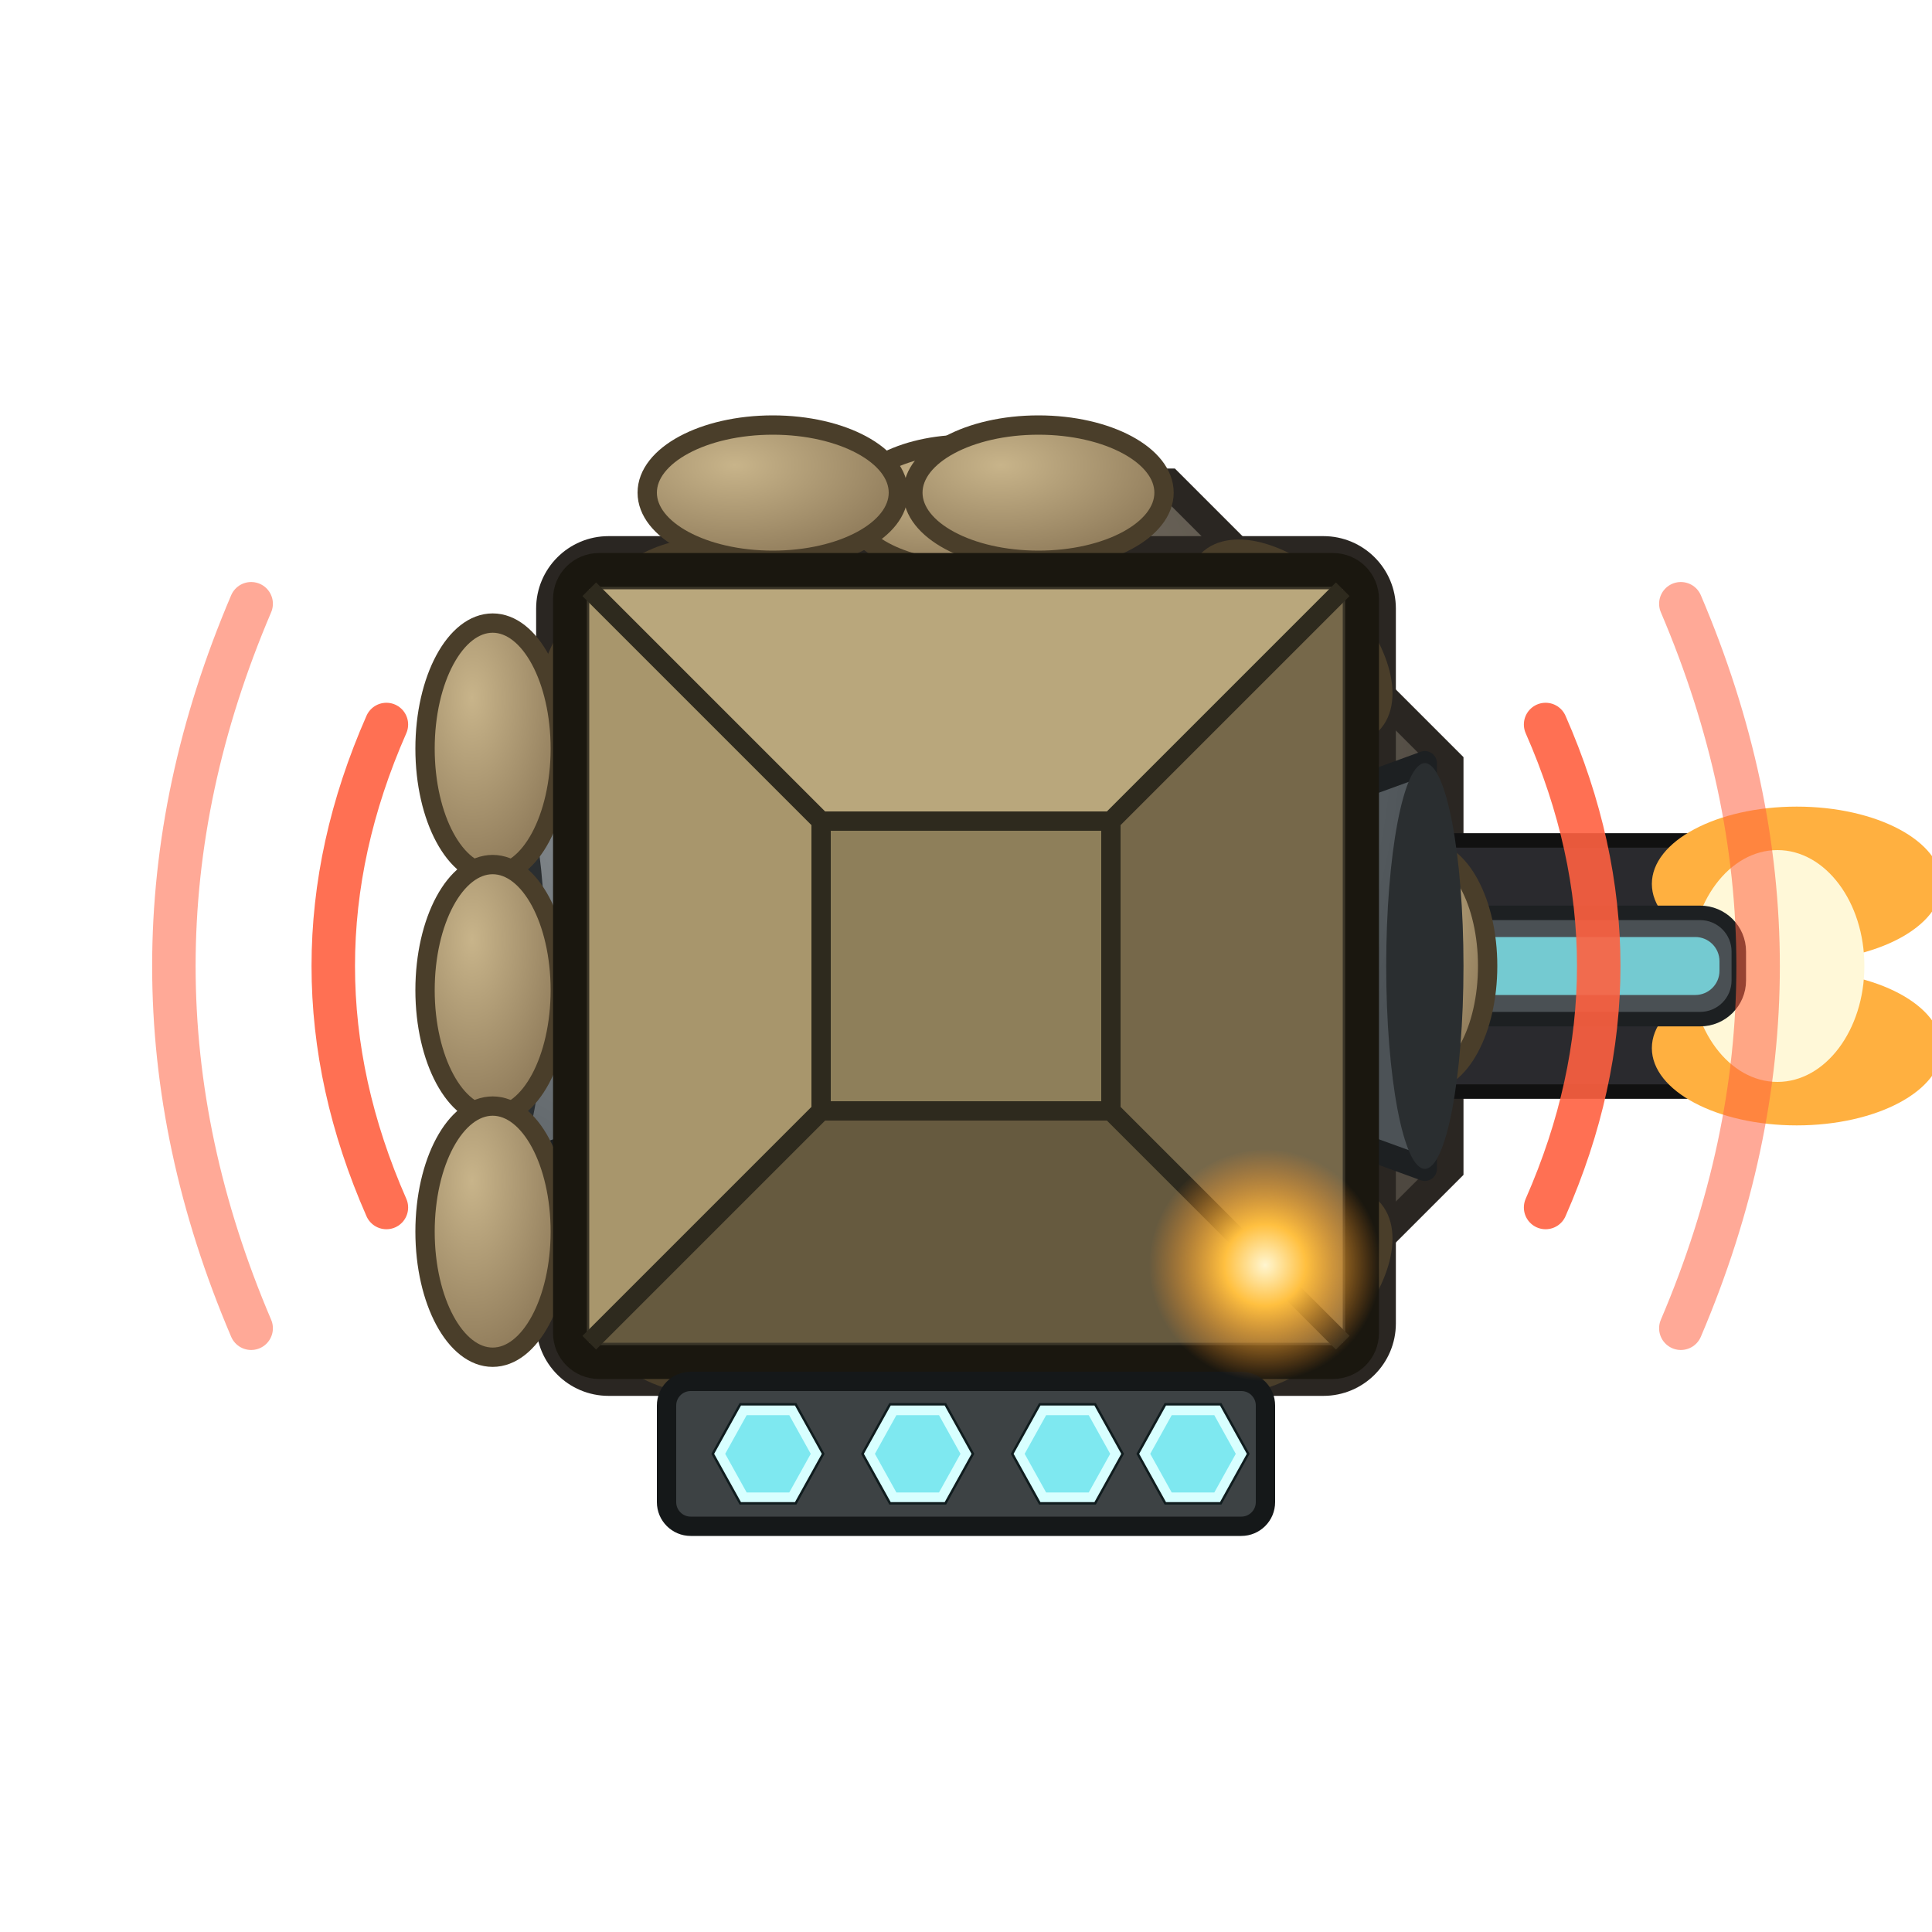
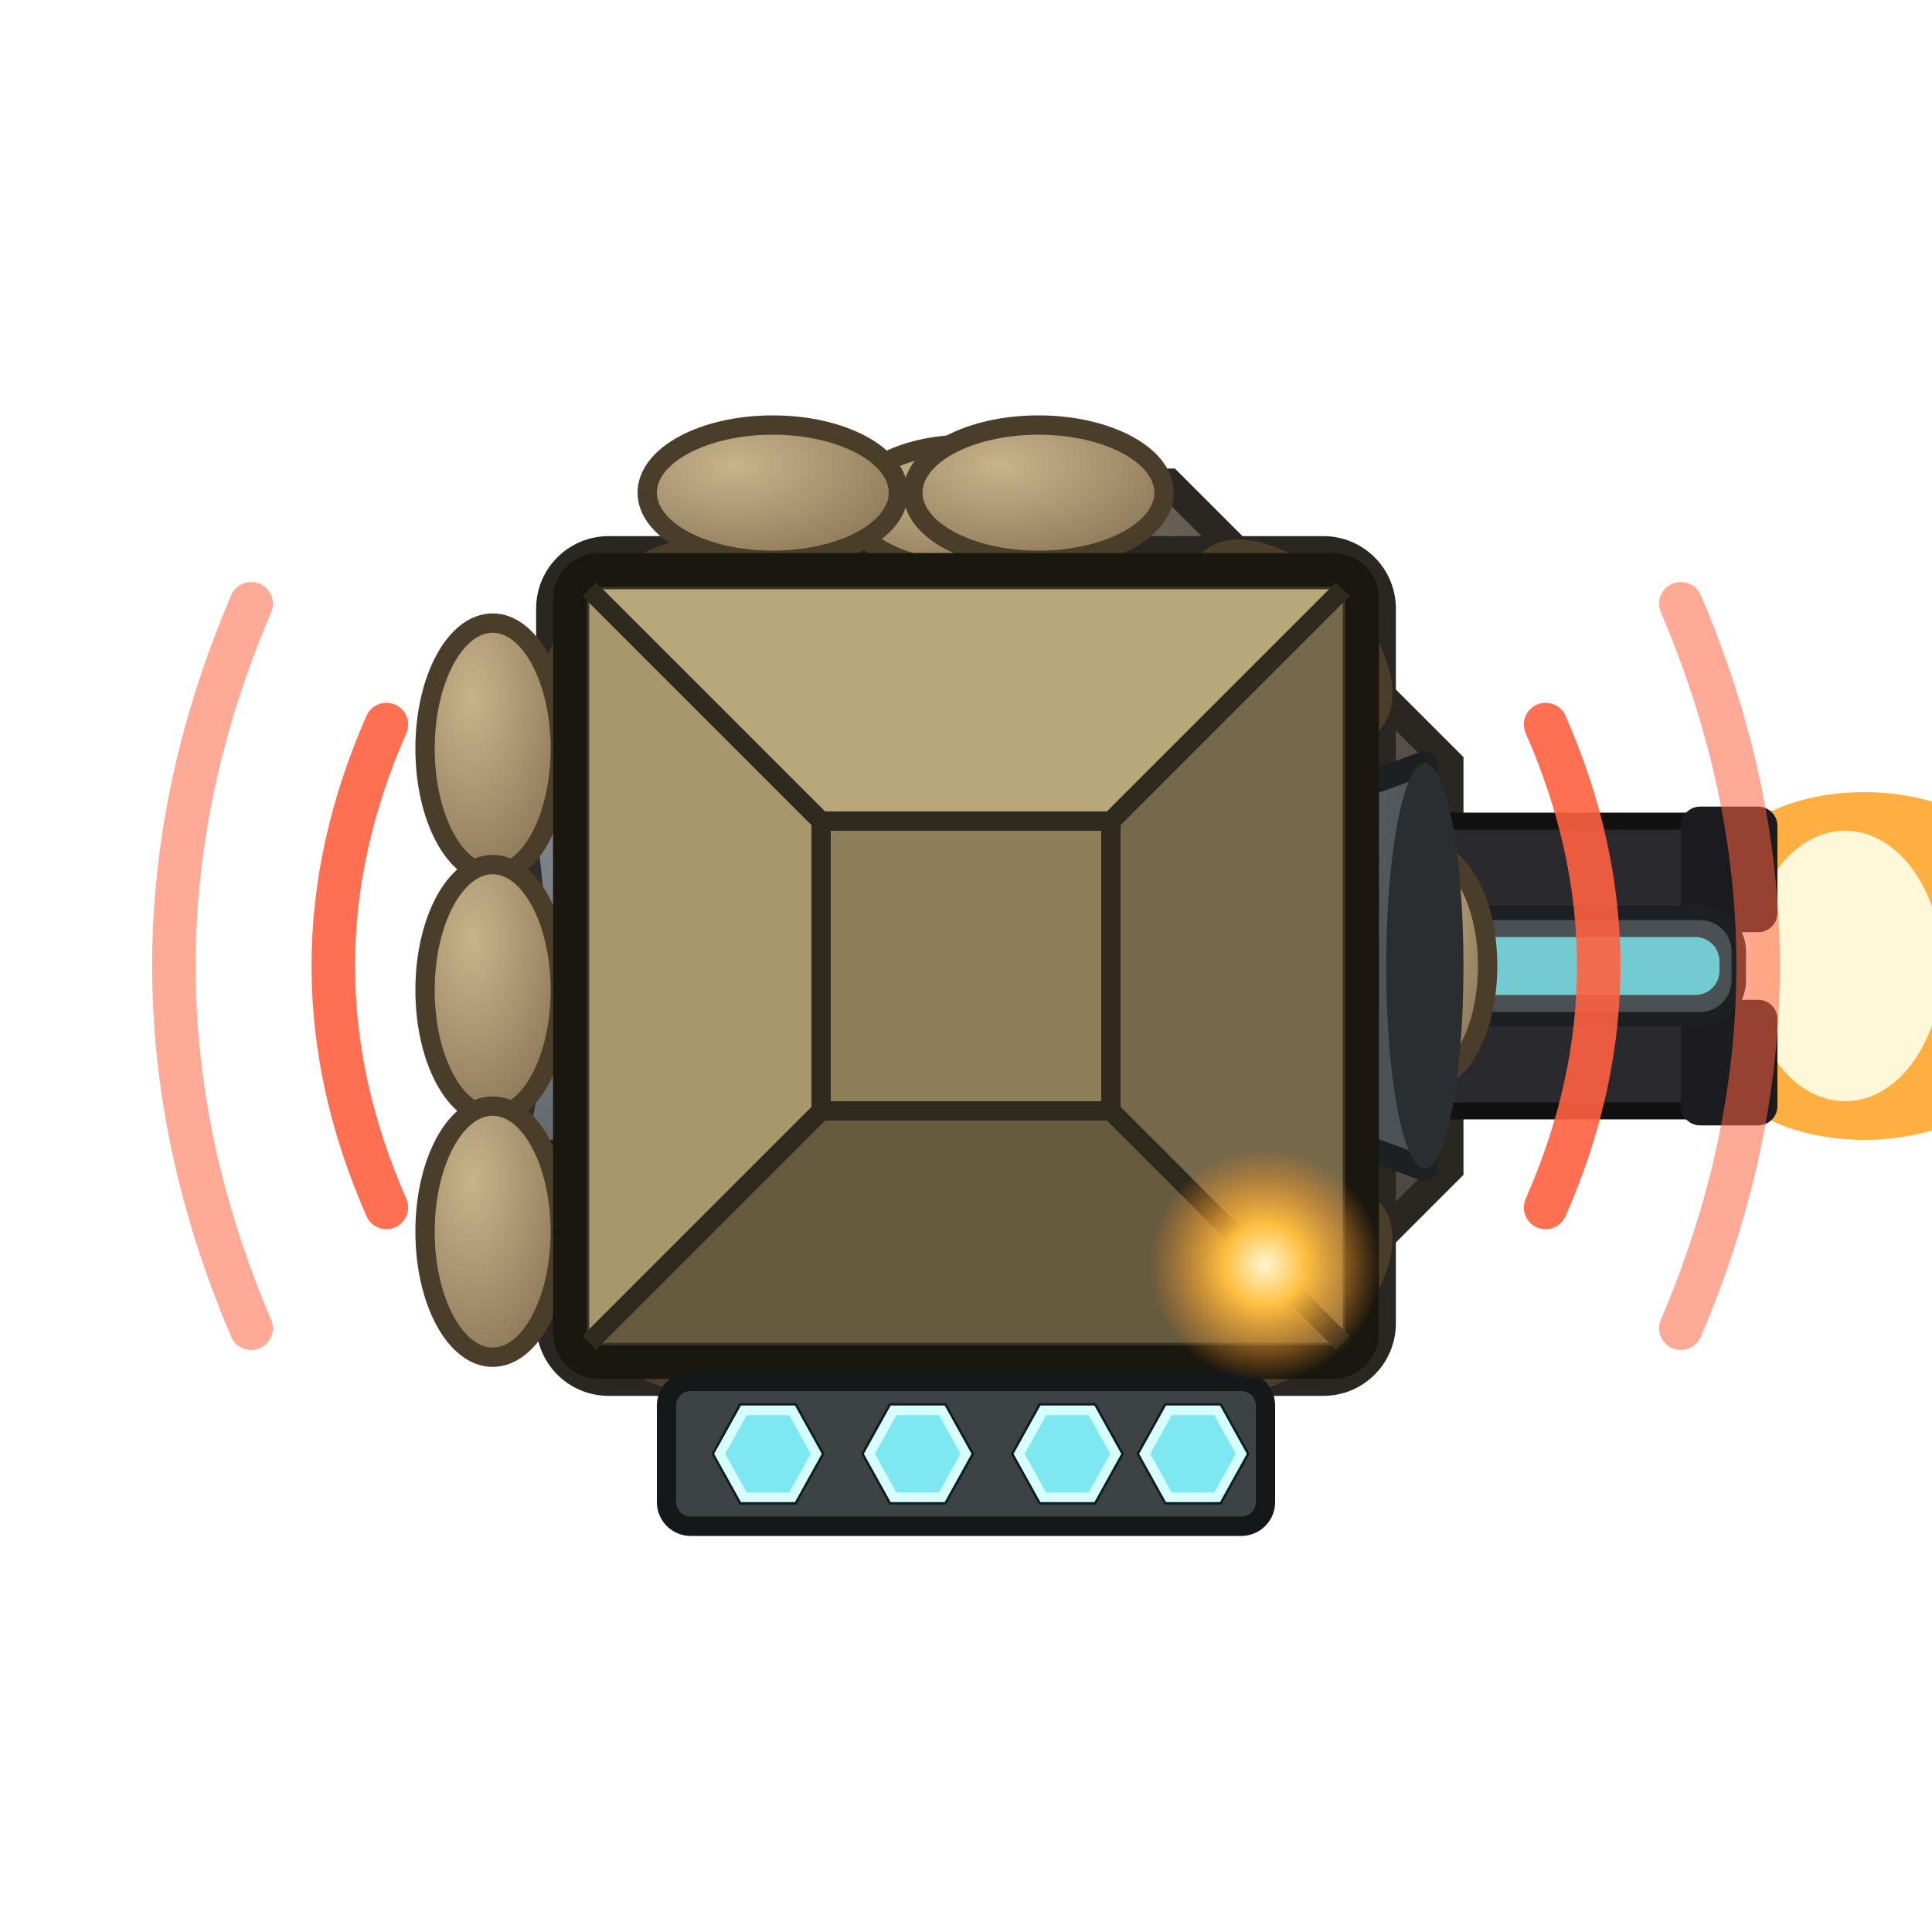
<svg xmlns="http://www.w3.org/2000/svg" viewBox="-2 -2 4 4" width="512" height="512">
  <defs>
    <radialGradient id="steel" cx="-0.4" cy="-0.5" r="1.4" gradientUnits="userSpaceOnUse">
      <stop offset="0" stop-color="#9aa0a4" />
      <stop offset="1" stop-color="#4c5256" />
    </radialGradient>
    <radialGradient id="olive" cx="-0.3" cy="-0.4" r="0.9" gradientUnits="userSpaceOnUse">
      <stop offset="0" stop-color="#7b8458" />
      <stop offset="1" stop-color="#3f4429" />
    </radialGradient>
    <radialGradient id="pad" cx="-0.4" cy="-0.5" r="1.5" gradientUnits="userSpaceOnUse">
      <stop offset="0" stop-color="#8a8274" />
      <stop offset="1" stop-color="#4e4840" />
    </radialGradient>
    <radialGradient id="sand" cx="0.35" cy="0.3" r="0.8" gradientUnits="objectBoundingBox">
      <stop offset="0" stop-color="#c8b48a" />
      <stop offset="1" stop-color="#8a7656" />
    </radialGradient>
    <radialGradient id="glow" cx="0.5" cy="0.5" r="0.5" gradientUnits="objectBoundingBox">
      <stop offset="0" stop-color="#fff6d0" />
      <stop offset="0.35" stop-color="#ffc040" />
      <stop offset="1" stop-color="#ff9020" stop-opacity="0" />
    </radialGradient>
    <radialGradient id="bait" cx="0.5" cy="0.5" r="0.5" gradientUnits="objectBoundingBox">
      <stop offset="0" stop-color="#f4ffd8" />
      <stop offset="0.4" stop-color="#b8e05a" />
      <stop offset="1" stop-color="#7ab030" stop-opacity="0" />
    </radialGradient>
    <radialGradient id="call" cx="0.5" cy="0.5" r="0.5" gradientUnits="objectBoundingBox">
      <stop offset="0" stop-color="#fff0e0" />
      <stop offset="0.35" stop-color="#ff5a3c" />
      <stop offset="1" stop-color="#d02020" stop-opacity="0" />
    </radialGradient>
    <radialGradient id="charge" cx="0.5" cy="0.5" r="0.5" gradientUnits="objectBoundingBox">
      <stop offset="0" stop-color="#eaffff" />
      <stop offset="0.4" stop-color="#5ce0e8" />
      <stop offset="1" stop-color="#20a0b0" stop-opacity="0" />
    </radialGradient>
  </defs>
  <g id="turret">
    <polygon points="0.42,-1 1,-0.42 1,0.42 0.42,1 -0.42,1 -1,0.42 -1,-0.42 -0.42,-1" fill="url(#pad)" stroke="#2a2622" stroke-width="0.06" />
-     <rect x="0.2" y="-0.26" width="1.35" height="0.17" rx="0.05" fill="#2a2a2e" stroke="#111" stroke-width="0.03" />
-     <rect x="0.2" y="0.09" width="1.35" height="0.17" rx="0.05" fill="#2a2a2e" stroke="#111" stroke-width="0.03" />
-     <circle cx="0" cy="0" r="0.58" fill="url(#olive)" stroke="#23261a" stroke-width="0.06" />
-     <rect x="-0.42" y="-0.16" width="0.3" height="0.32" rx="0.06" fill="#30331f" />
-     <circle cx="0.18" cy="-0.22" r="0.09" fill="#3a3a3a" stroke="#111" stroke-width="0.02" />
+     <circle cx="0" cy="0" r="0.74" fill="#3a3630" stroke="#24211c" stroke-width="0.05" />
+     <g fill="#5e584e">
+       <circle cx="0.78" cy="-0.32" r="0.06" />
+       <circle cx="0.78" cy="0.32" r="0.06" />
+       <circle cx="-0.78" cy="-0.32" r="0.06" />
+       <circle cx="-0.78" cy="0.32" r="0.06" />
+       <circle cx="0.32" cy="-0.78" r="0.06" />
+       <circle cx="-0.32" cy="-0.78" r="0.06" />
+       <circle cx="0.32" cy="0.78" r="0.06" />
+       <circle cx="-0.32" cy="0.78" r="0.06" />
+     </g>
  </g>
  <g id="turret-lit">
-     <ellipse cx="1.72" cy="-0.17" rx="0.3" ry="0.16" fill="#ffb040" />
-     <ellipse cx="1.72" cy="0.17" rx="0.3" ry="0.16" fill="#ffb040" />
-     <ellipse cx="1.68" cy="0" rx="0.18" ry="0.24" fill="#fff8d8" />
-     <circle cx="0.18" cy="-0.22" r="0.22" fill="url(#glow)" />
+     <ellipse cx="1.86" cy="-0.19" rx="0.3" ry="0.17" fill="#ffb040" />
+     <ellipse cx="1.86" cy="0.19" rx="0.3" ry="0.17" fill="#ffb040" />
+     <ellipse cx="1.82" cy="0" rx="0.2" ry="0.28" fill="#fff8d8" />
+   </g>
+   <g id="turret-head">
+     <rect x="0.25" y="-0.3" width="1.4" height="0.2" rx="0.05" fill="#2a2a2e" stroke="#111" stroke-width="0.035" />
+     <rect x="0.25" y="0.1" width="1.4" height="0.2" rx="0.05" fill="#2a2a2e" stroke="#111" stroke-width="0.035" />
+     <rect x="1.48" y="-0.33" width="0.2" height="0.26" rx="0.04" fill="#1c1c20" />
+     <rect x="1.48" y="0.07" width="0.2" height="0.26" rx="0.04" fill="#1c1c20" />
+     <path d="M -0.62 -0.5 L 0.3 -0.6 Q 0.72 -0.5 0.72 0 Q 0.72 0.5 0.3 0.6 L -0.62 0.5 Q -0.8 0 -0.62 -0.5 Z" fill="url(#olive)" stroke="#23261a" stroke-width="0.06" />
+     <rect x="-0.6" y="-0.22" width="0.28" height="0.44" rx="0.06" fill="#30331f" />
+     <path d="M -0.1 -0.42 L 0.4 -0.42" stroke="#9aa27a" stroke-width="0.05" stroke-linecap="round" opacity="0.7" />
  </g>
  <g id="lure">
    <circle cx="0.62" cy="0.55" r="0.16" fill="#3a3a3a" stroke="#151515" stroke-width="0.03" />
    <circle cx="-0.82" cy="0.18" r="0.16" fill="#3a3a3a" stroke="#151515" stroke-width="0.03" />
    <circle cx="0.2" cy="-0.82" r="0.16" fill="#3a3a3a" stroke="#151515" stroke-width="0.03" />
    <circle cx="0" cy="0" r="0.78" fill="url(#steel)" stroke="#23272a" stroke-width="0.06" />
    <circle cx="0" cy="0" r="0.52" fill="#5a6052" stroke="#2b2e26" stroke-width="0.04" />
    <path d="M -0.4 -0.16 H 0.4 M -0.44 0 H 0.44 M -0.4 0.16 H 0.4" stroke="#2b2e26" stroke-width="0.06" stroke-linecap="round" />
    <circle cx="0" cy="0" r="0.12" fill="#6e7a3a" stroke="#2b2e26" stroke-width="0.03" />
  </g>
  <g id="lure-lit">
    <circle cx="0" cy="0" r="0.62" fill="url(#bait)" opacity="0.85" />
    <circle cx="0" cy="0" r="0.12" fill="#f4ffd8" />
  </g>
  <g id="pump">
    <rect x="-0.86" y="-0.86" width="1.72" height="1.72" rx="0.12" fill="url(#pad)" stroke="#2a2622" stroke-width="0.06" />
    <rect x="0.3" y="-0.11" width="1.3" height="0.22" rx="0.08" fill="#4a5054" stroke="#1d2022" stroke-width="0.03" />
    <path d="M -0.66 -0.66 L 0.66 0.66 M -0.66 0.66 L 0.66 -0.66" stroke="#6b6250" stroke-width="0.14" stroke-linecap="round" />
    <rect x="-0.66" y="-0.66" width="1.32" height="1.32" fill="none" stroke="#5a5244" stroke-width="0.1" />
    <circle cx="0" cy="0" r="0.32" fill="url(#steel)" stroke="#1d2022" stroke-width="0.05" />
    <circle cx="0" cy="0" r="0.12" fill="#2a3a3e" />
  </g>
  <g id="pump-lit">
    <circle cx="0" cy="0" r="0.3" fill="url(#charge)" />
    <rect x="0.34" y="-0.06" width="1.22" height="0.12" rx="0.05" fill="#7ee8f0" opacity="0.8" />
  </g>
  <g id="outpost">
    <g fill="url(#sand)" stroke="#4a3e2a" stroke-width="0.04">
      <ellipse cx="0.95" cy="0" rx="0.13" ry="0.24" />
      <ellipse cx="0.67" cy="0.67" rx="0.13" ry="0.24" transform="rotate(45 0.67 0.67)" />
      <ellipse cx="0" cy="0.95" rx="0.24" ry="0.13" />
      <ellipse cx="-0.67" cy="0.67" rx="0.13" ry="0.24" transform="rotate(-45 -0.67 0.67)" />
      <ellipse cx="-0.95" cy="0" rx="0.13" ry="0.24" />
      <ellipse cx="-0.67" cy="-0.67" rx="0.13" ry="0.24" transform="rotate(45 -0.67 -0.67)" />
      <ellipse cx="0" cy="-0.95" rx="0.24" ry="0.13" />
      <ellipse cx="0.67" cy="-0.67" rx="0.13" ry="0.24" transform="rotate(-45 0.67 -0.67)" />
    </g>
    <rect x="-0.52" y="-0.52" width="1.04" height="1.04" rx="0.06" fill="url(#olive)" stroke="#23261a" stroke-width="0.05" />
    <path d="M -0.52 -0.52 L 0.52 0.52" stroke="#2c3020" stroke-width="0.07" />
    <path d="M -0.52 0.52 L 0 0 " stroke="#8a9466" stroke-width="0.04" opacity="0.7" />
    <circle cx="0.62" cy="-0.38" r="0.07" fill="#3a3a3a" />
  </g>
  <g id="outpost-lit">
    <circle cx="0.62" cy="-0.38" r="0.24" fill="url(#glow)" />
  </g>
  <g id="siren">
    <circle cx="0" cy="0" r="0.72" fill="url(#pad)" stroke="#2a2622" stroke-width="0.06" />
    <path d="M 0.18 -0.14 L 0.95 -0.42 L 0.95 0.42 L 0.18 0.14 Z" fill="url(#steel)" stroke="#1d2022" stroke-width="0.05" stroke-linejoin="round" />
    <path d="M -0.18 -0.14 L -0.95 -0.42 L -0.95 0.42 L -0.18 0.14 Z" fill="url(#steel)" stroke="#1d2022" stroke-width="0.05" stroke-linejoin="round" />
    <ellipse cx="0.95" cy="0" rx="0.08" ry="0.42" fill="#2a2e30" />
    <ellipse cx="-0.95" cy="0" rx="0.08" ry="0.42" fill="#2a2e30" />
    <circle cx="0" cy="0" r="0.3" fill="url(#olive)" stroke="#23261a" stroke-width="0.05" />
    <circle cx="0" cy="0" r="0.15" fill="#6a2a22" stroke="#2a1410" stroke-width="0.03" />
  </g>
  <g id="siren-lit">
    <circle cx="0" cy="0" r="0.42" fill="url(#call)" />
    <circle cx="0" cy="0" r="0.13" fill="#ffd8c8" />
    <g fill="none" stroke="#ff6040" stroke-linecap="round" stroke-width="0.09" opacity="0.9">
      <path d="M 1.2 -0.5 Q 1.42 0 1.2 0.5" />
      <path d="M 1.48 -0.75 Q 1.8 0 1.48 0.75" opacity="0.6" />
      <path d="M -1.2 -0.5 Q -1.42 0 -1.2 0.5" />
      <path d="M -1.48 -0.75 Q -1.8 0 -1.48 0.75" opacity="0.6" />
    </g>
  </g>
  <g id="larder">
    <g fill="url(#sand)" stroke="#4a3e2a" stroke-width="0.04">
      <ellipse cx="-0.98" cy="-0.45" rx="0.14" ry="0.26" />
      <ellipse cx="-0.98" cy="0.05" rx="0.14" ry="0.26" />
      <ellipse cx="-0.98" cy="0.55" rx="0.14" ry="0.26" />
      <ellipse cx="-0.4" cy="-0.98" rx="0.26" ry="0.14" />
      <ellipse cx="0.15" cy="-0.98" rx="0.26" ry="0.14" />
    </g>
    <rect x="-0.82" y="-0.82" width="1.64" height="1.64" rx="0.06" fill="#3a3528" stroke="#1a170f" stroke-width="0.07" />
    <polygon points="-0.78,-0.78 0.78,-0.78 0.3,-0.3 -0.3,-0.3" fill="#b9a77c" />
    <polygon points="-0.78,-0.78 -0.3,-0.3 -0.3,0.3 -0.78,0.78" fill="#a8966c" />
    <polygon points="0.78,-0.78 0.78,0.78 0.3,0.3 0.3,-0.3" fill="#76684a" />
    <polygon points="-0.78,0.78 -0.3,0.3 0.3,0.3 0.78,0.78" fill="#665a3f" />
    <rect x="-0.3" y="-0.3" width="0.6" height="0.6" fill="#8e7f5a" />
    <path d="M -0.78 -0.78 L -0.3 -0.3 M 0.78 -0.78 L 0.3 -0.3 M -0.78 0.78 L -0.3 0.3 M 0.78 0.78 L 0.3 0.3" stroke="#2e2a1e" stroke-width="0.04" />
    <rect x="-0.3" y="-0.3" width="0.6" height="0.6" fill="none" stroke="#2e2a1e" stroke-width="0.04" />
    <rect x="-0.62" y="0.86" width="1.24" height="0.3" rx="0.05" fill="#3d4244" stroke="#151819" stroke-width="0.04" />
    <g fill="#2a4a50" stroke="#101c1e" stroke-width="0.03">
      <polygon points="-0.46,0.92 -0.36,0.92 -0.31,1.01 -0.36,1.1 -0.46,1.1 -0.51,1.01" />
      <polygon points="-0.15,0.92 -0.05,0.92 0,1.01 -0.05,1.1 -0.15,1.1 -0.2,1.01" />
      <polygon points="0.16,0.92 0.26,0.92 0.31,1.01 0.26,1.1 0.16,1.1 0.11,1.01" />
      <polygon points="0.42,0.92 0.52,0.92 0.57,1.01 0.52,1.1 0.42,1.1 0.37,1.01" />
    </g>
    <circle cx="0.62" cy="0.62" r="0.07" fill="#3a3a3a" />
  </g>
  <g id="larder-lit">
    <g fill="#7ee8f0" stroke="#d8ffff" stroke-width="0.02">
      <polygon points="-0.46,0.92 -0.36,0.92 -0.31,1.01 -0.36,1.1 -0.46,1.1 -0.51,1.01" />
      <polygon points="-0.15,0.92 -0.05,0.92 0,1.01 -0.05,1.1 -0.15,1.1 -0.2,1.01" />
      <polygon points="0.16,0.92 0.26,0.92 0.31,1.01 0.26,1.1 0.16,1.1 0.11,1.01" />
      <polygon points="0.42,0.92 0.52,0.92 0.57,1.01 0.52,1.1 0.42,1.1 0.37,1.01" />
    </g>
    <circle cx="0.62" cy="0.62" r="0.24" fill="url(#glow)" />
  </g>
</svg>
